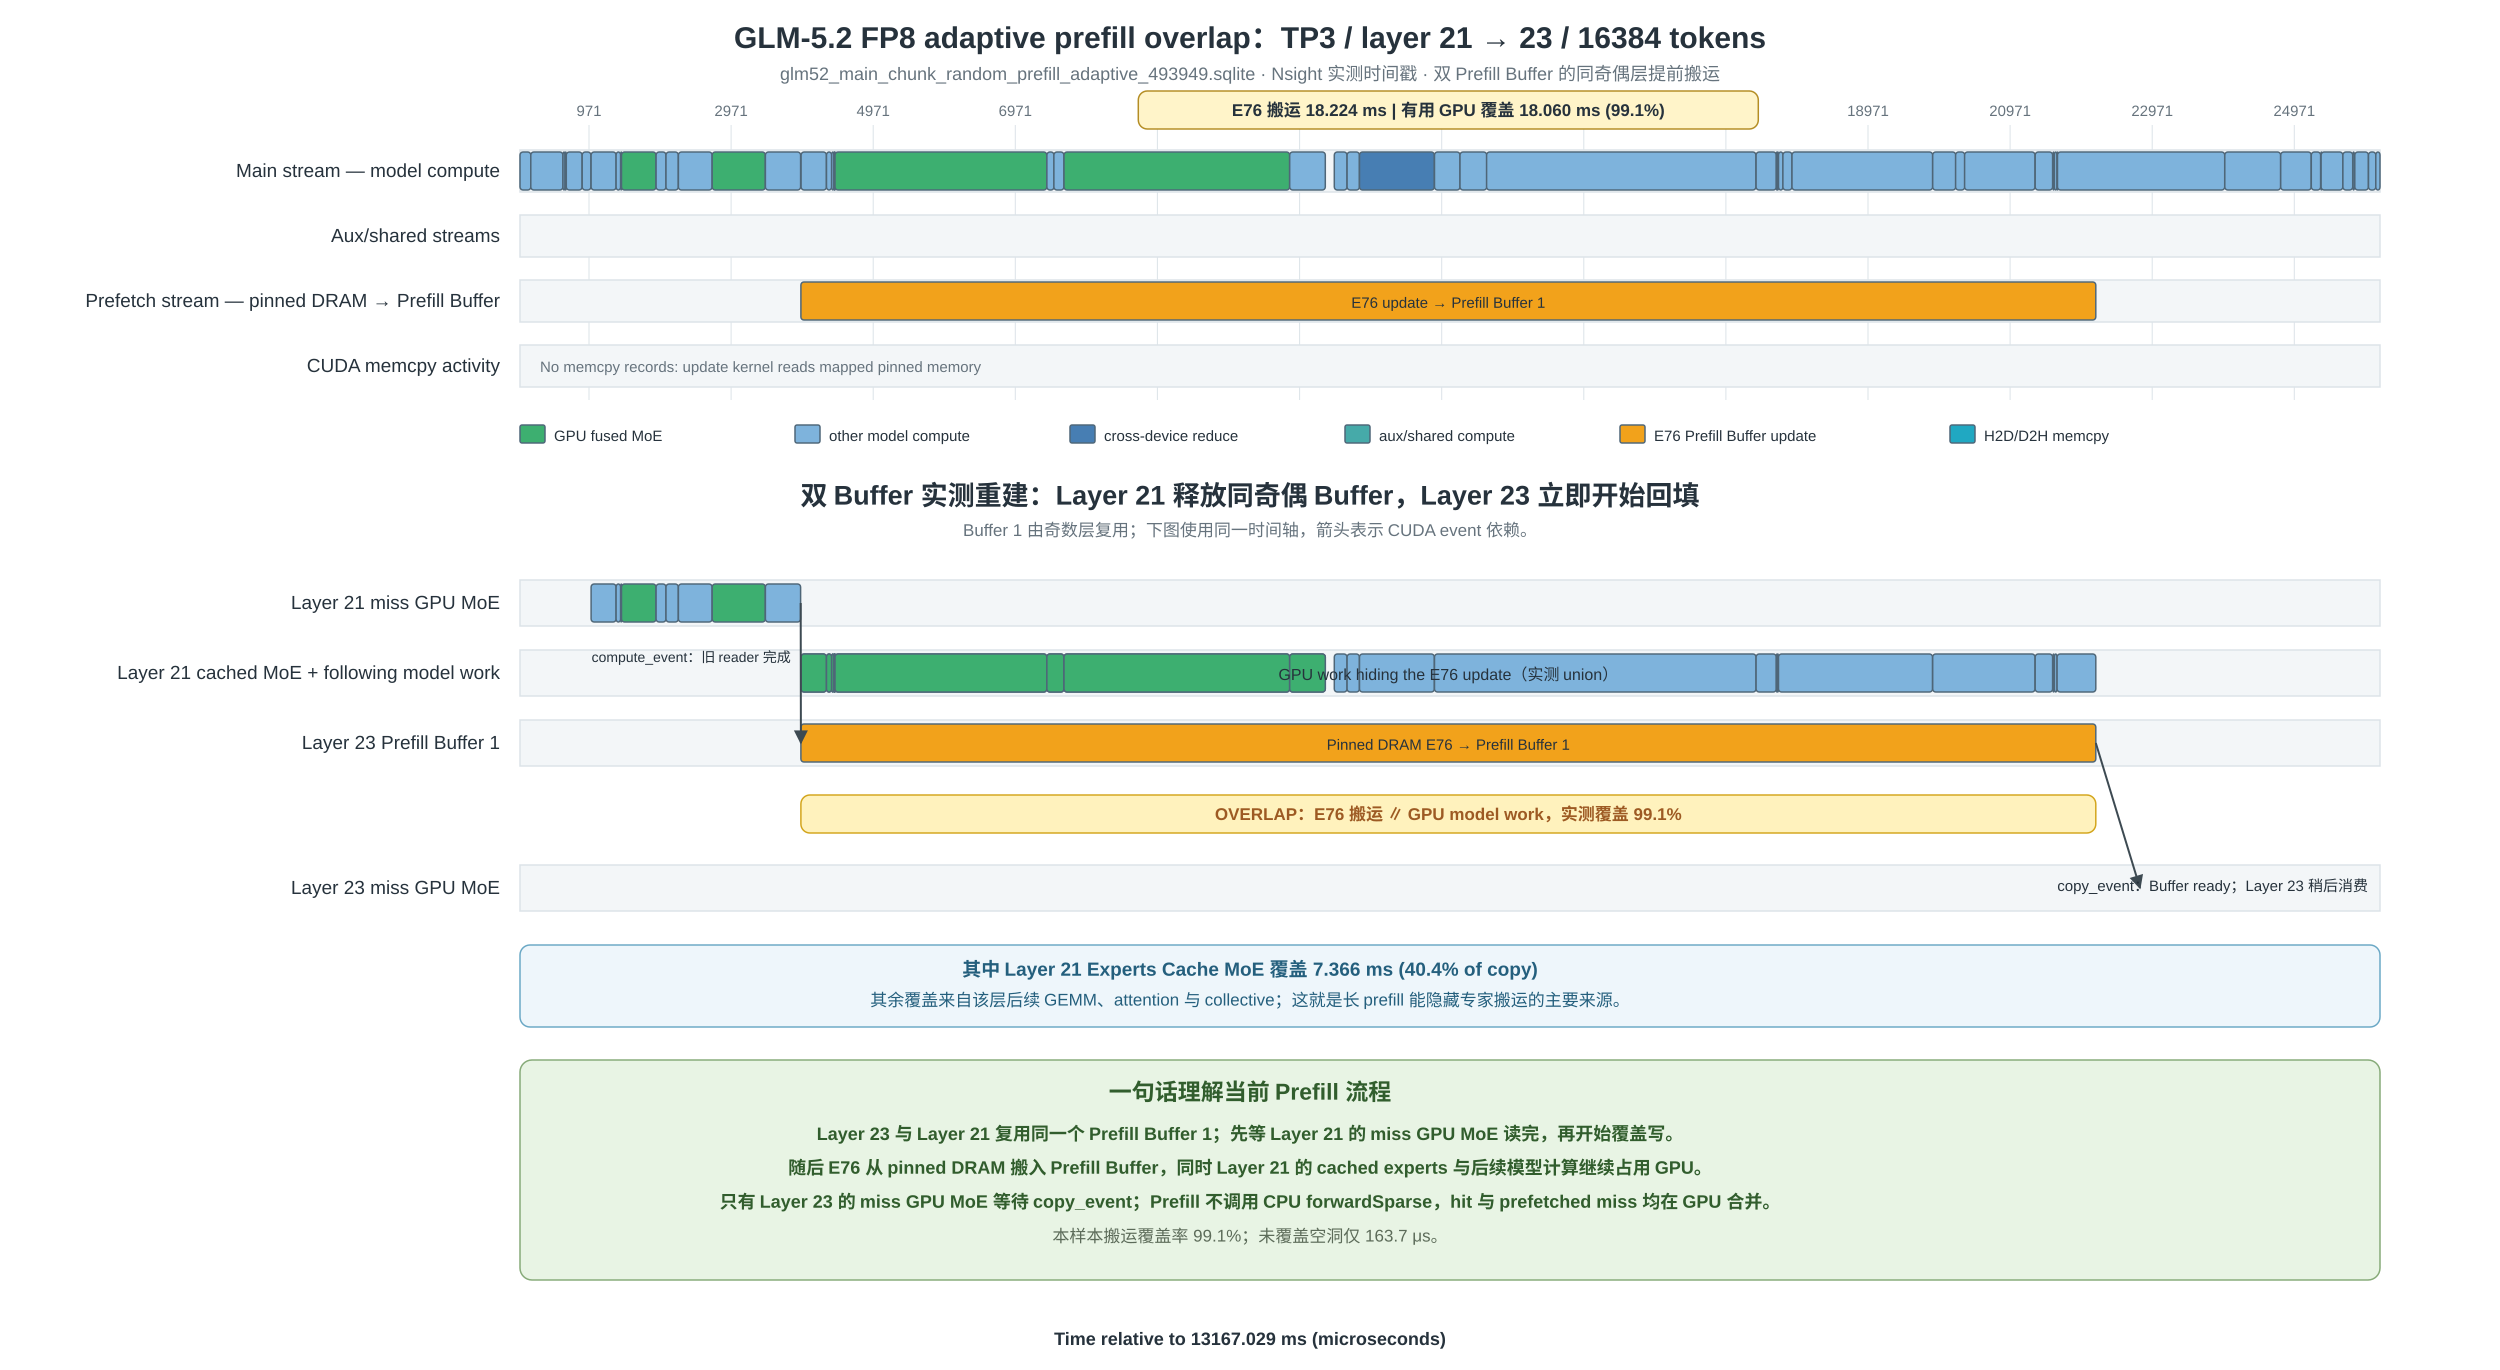
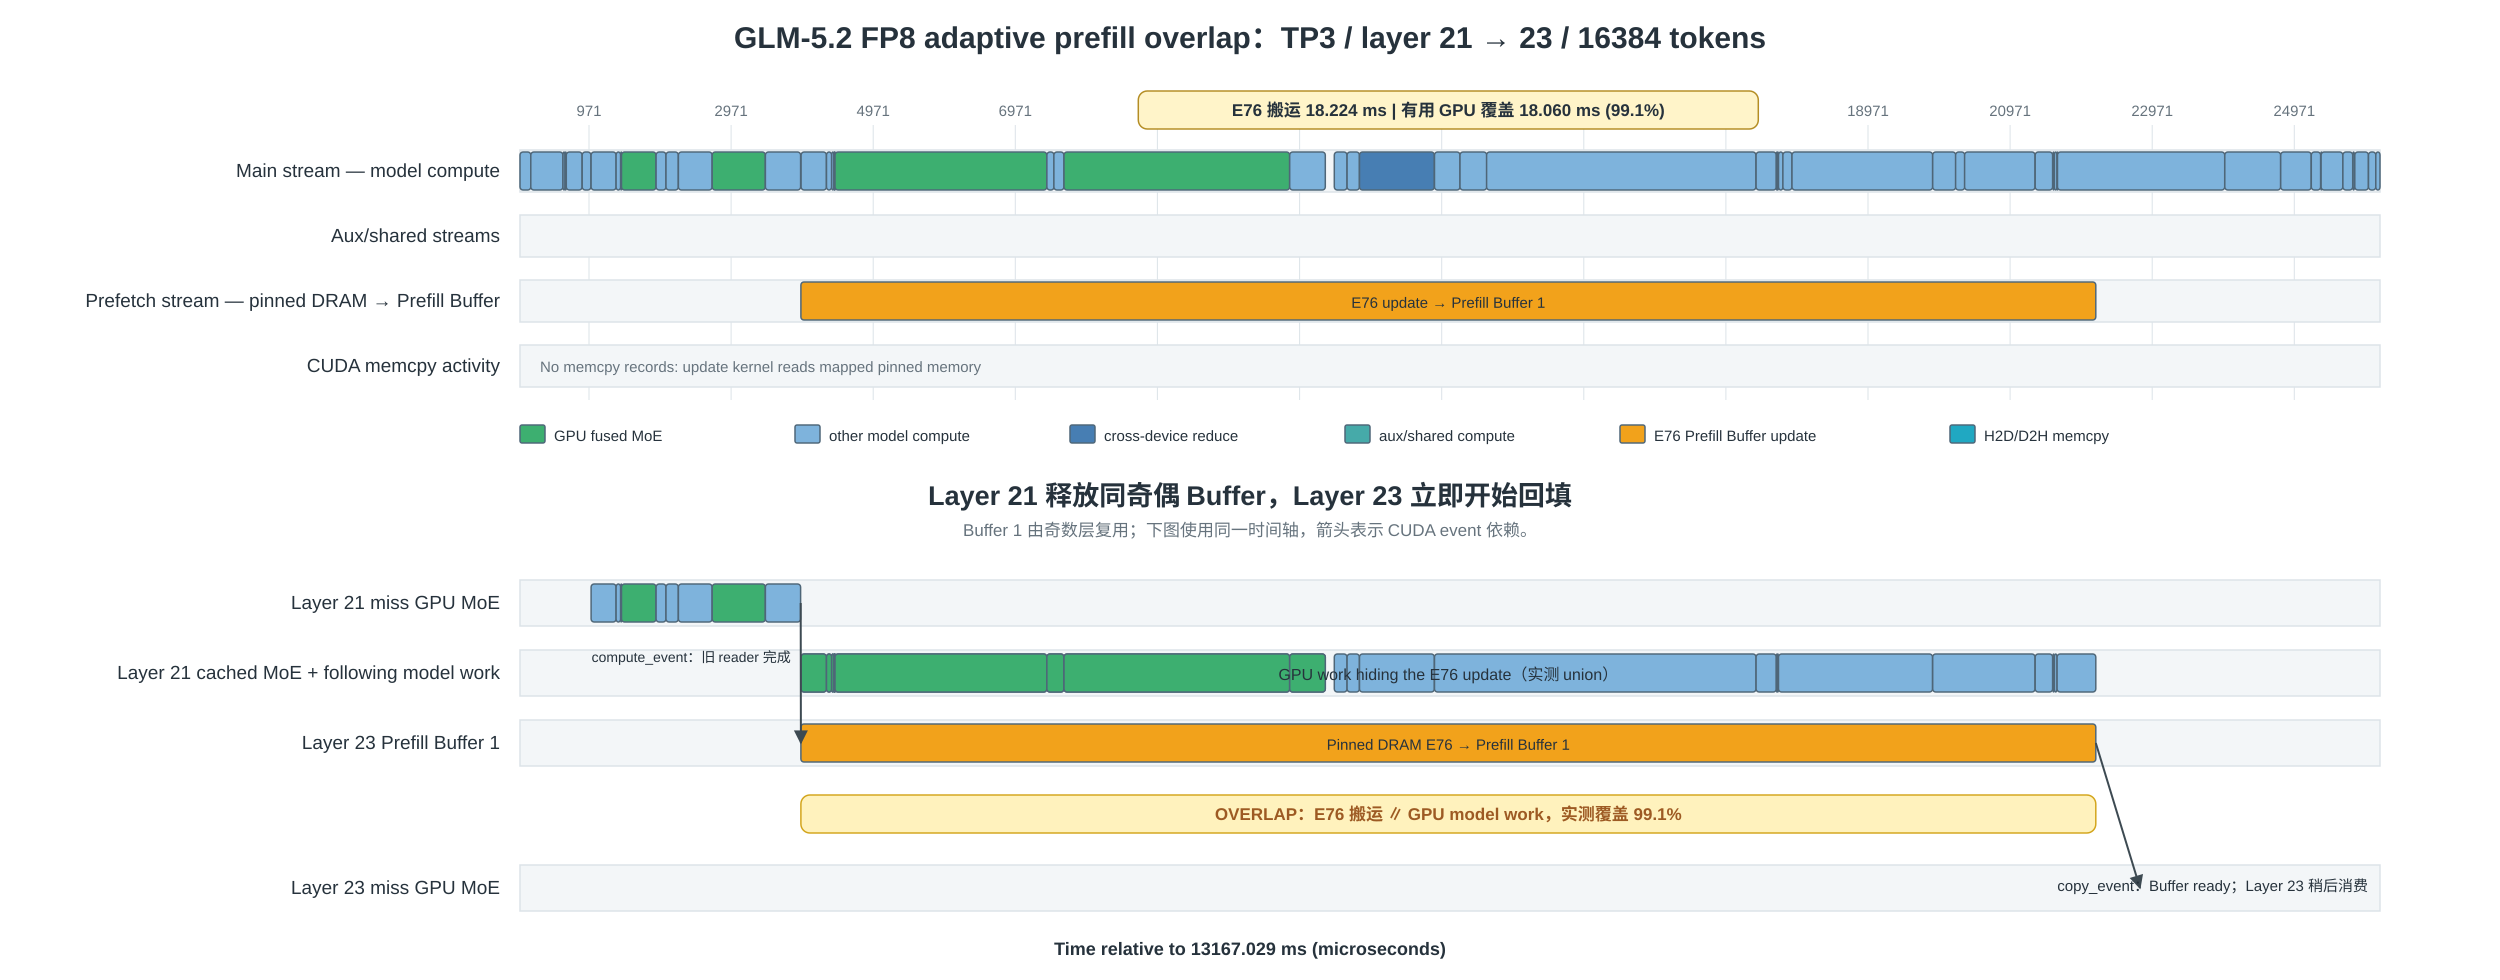
- <svg xmlns="http://www.w3.org/2000/svg" width="2500" height="1370" viewBox="0 0 2500 1370">
+ <svg xmlns="http://www.w3.org/2000/svg" width="2500" height="980" viewBox="0 0 2500 980">
  <defs>
    <pattern id="diagonalHatch" width="9" height="9" patternUnits="userSpaceOnUse" patternTransform="rotate(35)">
      <rect width="9" height="9" fill="#bec5ca" />
      <line x1="0" y1="0" x2="0" y2="9" stroke="#6e767c" stroke-width="3" />
    </pattern>
    <marker id="arrow" viewBox="0 0 10 10" refX="9" refY="5" markerWidth="7" markerHeight="7" orient="auto-start-reverse">
      <path d="M 0 0 L 10 5 L 0 10 z" fill="#3d4a52" />
    </marker>
  </defs>
  <rect width="100%" height="100%" fill="#ffffff" />
  <text x="1250.0" y="48.0" font-family="Arial, PingFang SC, Noto Sans CJK SC, sans-serif" font-size="30" font-weight="700" text-anchor="middle" fill="#26323c">GLM-5.2 FP8 adaptive prefill overlap：TP3 / layer 21 → 23 / 16384 tokens</text>
-   <text x="1250.0" y="80.0" font-family="Arial, PingFang SC, Noto Sans CJK SC, sans-serif" font-size="18" font-weight="400" text-anchor="middle" fill="#66737d">glm52_main_chunk_random_prefill_adaptive_493949.sqlite · Nsight 实测时间戳 · 双 Prefill Buffer 的同奇偶层提前搬运</text>
  <line x1="589.0" y1="125.0" x2="589.0" y2="400.0" stroke="#dce3e8" stroke-width="1" />
  <text x="589.0" y="116.0" font-family="Arial, PingFang SC, Noto Sans CJK SC, sans-serif" font-size="15" font-weight="400" text-anchor="middle" fill="#66737d">971</text>
  <line x1="731.1" y1="125.0" x2="731.1" y2="400.0" stroke="#dce3e8" stroke-width="1" />
  <text x="731.1" y="116.0" font-family="Arial, PingFang SC, Noto Sans CJK SC, sans-serif" font-size="15" font-weight="400" text-anchor="middle" fill="#66737d">2971</text>
  <line x1="873.2" y1="125.0" x2="873.2" y2="400.0" stroke="#dce3e8" stroke-width="1" />
  <text x="873.2" y="116.0" font-family="Arial, PingFang SC, Noto Sans CJK SC, sans-serif" font-size="15" font-weight="400" text-anchor="middle" fill="#66737d">4971</text>
  <line x1="1015.3" y1="125.0" x2="1015.3" y2="400.0" stroke="#dce3e8" stroke-width="1" />
  <text x="1015.3" y="116.0" font-family="Arial, PingFang SC, Noto Sans CJK SC, sans-serif" font-size="15" font-weight="400" text-anchor="middle" fill="#66737d">6971</text>
  <line x1="1157.4" y1="125.0" x2="1157.4" y2="400.0" stroke="#dce3e8" stroke-width="1" />
  <text x="1157.4" y="116.0" font-family="Arial, PingFang SC, Noto Sans CJK SC, sans-serif" font-size="15" font-weight="400" text-anchor="middle" fill="#66737d">8971</text>
  <line x1="1299.6" y1="125.0" x2="1299.6" y2="400.0" stroke="#dce3e8" stroke-width="1" />
  <text x="1299.6" y="116.0" font-family="Arial, PingFang SC, Noto Sans CJK SC, sans-serif" font-size="15" font-weight="400" text-anchor="middle" fill="#66737d">10971</text>
  <line x1="1441.7" y1="125.0" x2="1441.7" y2="400.0" stroke="#dce3e8" stroke-width="1" />
  <text x="1441.7" y="116.0" font-family="Arial, PingFang SC, Noto Sans CJK SC, sans-serif" font-size="15" font-weight="400" text-anchor="middle" fill="#66737d">12971</text>
  <line x1="1583.8" y1="125.0" x2="1583.8" y2="400.0" stroke="#dce3e8" stroke-width="1" />
  <text x="1583.8" y="116.0" font-family="Arial, PingFang SC, Noto Sans CJK SC, sans-serif" font-size="15" font-weight="400" text-anchor="middle" fill="#66737d">14971</text>
  <line x1="1725.9" y1="125.0" x2="1725.9" y2="400.0" stroke="#dce3e8" stroke-width="1" />
  <text x="1725.9" y="116.0" font-family="Arial, PingFang SC, Noto Sans CJK SC, sans-serif" font-size="15" font-weight="400" text-anchor="middle" fill="#66737d">16971</text>
  <line x1="1868.0" y1="125.0" x2="1868.0" y2="400.0" stroke="#dce3e8" stroke-width="1" />
  <text x="1868.0" y="116.0" font-family="Arial, PingFang SC, Noto Sans CJK SC, sans-serif" font-size="15" font-weight="400" text-anchor="middle" fill="#66737d">18971</text>
  <line x1="2010.1" y1="125.0" x2="2010.1" y2="400.0" stroke="#dce3e8" stroke-width="1" />
  <text x="2010.1" y="116.0" font-family="Arial, PingFang SC, Noto Sans CJK SC, sans-serif" font-size="15" font-weight="400" text-anchor="middle" fill="#66737d">20971</text>
  <line x1="2152.2" y1="125.0" x2="2152.2" y2="400.0" stroke="#dce3e8" stroke-width="1" />
  <text x="2152.2" y="116.0" font-family="Arial, PingFang SC, Noto Sans CJK SC, sans-serif" font-size="15" font-weight="400" text-anchor="middle" fill="#66737d">22971</text>
  <line x1="2294.3" y1="125.0" x2="2294.3" y2="400.0" stroke="#dce3e8" stroke-width="1" />
  <text x="2294.3" y="116.0" font-family="Arial, PingFang SC, Noto Sans CJK SC, sans-serif" font-size="15" font-weight="400" text-anchor="middle" fill="#66737d">24971</text>
  <text x="500.0" y="177.0" font-family="Arial, PingFang SC, Noto Sans CJK SC, sans-serif" font-size="19" font-weight="400" text-anchor="end" fill="#26323c">Main stream — model compute</text>
  <rect x="520.0" y="150.0" width="1860.0" height="42.0" rx="0.0" fill="#f3f6f8" stroke="#dce3e8" stroke-width="1.5" opacity="1.000" />
  <text x="500.0" y="242.0" font-family="Arial, PingFang SC, Noto Sans CJK SC, sans-serif" font-size="19" font-weight="400" text-anchor="end" fill="#26323c">Aux/shared streams</text>
  <rect x="520.0" y="215.0" width="1860.0" height="42.0" rx="0.0" fill="#f3f6f8" stroke="#dce3e8" stroke-width="1.5" opacity="1.000" />
  <text x="500.0" y="307.0" font-family="Arial, PingFang SC, Noto Sans CJK SC, sans-serif" font-size="19" font-weight="400" text-anchor="end" fill="#26323c">Prefetch stream — pinned DRAM → Prefill Buffer</text>
  <rect x="520.0" y="280.0" width="1860.0" height="42.0" rx="0.0" fill="#f3f6f8" stroke="#dce3e8" stroke-width="1.5" opacity="1.000" />
  <text x="500.0" y="372.0" font-family="Arial, PingFang SC, Noto Sans CJK SC, sans-serif" font-size="19" font-weight="400" text-anchor="end" fill="#26323c">CUDA memcpy activity</text>
  <rect x="520.0" y="345.0" width="1860.0" height="42.0" rx="0.0" fill="#f3f6f8" stroke="#dce3e8" stroke-width="1.5" opacity="1.000" />
  <rect x="520.0" y="152.0" width="10.8" height="38.0" rx="3.0" fill="#7eb3dc" stroke="#4e6678" stroke-width="1.5" opacity="1.000" />
  <rect x="530.8" y="152.0" width="32.1" height="38.0" rx="3.0" fill="#7eb3dc" stroke="#4e6678" stroke-width="1.5" opacity="1.000" />
  <rect x="563.0" y="152.0" width="2.0" height="38.0" rx="3.0" fill="#7eb3dc" stroke="#4e6678" stroke-width="1.5" opacity="1.000" />
  <rect x="565.1" y="152.0" width="1.2" height="38.0" rx="3.0" fill="#7eb3dc" stroke="#4e6678" stroke-width="1.5" opacity="1.000" />
  <rect x="566.3" y="152.0" width="15.8" height="38.0" rx="3.0" fill="#7eb3dc" stroke="#4e6678" stroke-width="1.5" opacity="1.000" />
  <rect x="582.2" y="152.0" width="8.7" height="38.0" rx="3.0" fill="#7eb3dc" stroke="#4e6678" stroke-width="1.5" opacity="1.000" />
  <rect x="591.1" y="152.0" width="25.0" height="38.0" rx="3.0" fill="#7eb3dc" stroke="#4e6678" stroke-width="1.5" opacity="1.000" />
  <rect x="616.1" y="152.0" width="4.5" height="38.0" rx="3.0" fill="#7eb3dc" stroke="#4e6678" stroke-width="1.5" opacity="1.000" />
  <rect x="620.7" y="152.0" width="1.0" height="38.0" rx="3.0" fill="#7eb3dc" stroke="#4e6678" stroke-width="1.5" opacity="1.000" />
  <rect x="621.5" y="152.0" width="34.5" height="38.0" rx="3.0" fill="#3daf70" stroke="#4e6678" stroke-width="1.5" opacity="1.000" />
  <rect x="656.1" y="152.0" width="9.9" height="38.0" rx="3.0" fill="#7eb3dc" stroke="#4e6678" stroke-width="1.5" opacity="1.000" />
  <rect x="666.0" y="152.0" width="12.3" height="38.0" rx="3.0" fill="#7eb3dc" stroke="#4e6678" stroke-width="1.5" opacity="1.000" />
  <rect x="678.4" y="152.0" width="33.7" height="38.0" rx="3.0" fill="#7eb3dc" stroke="#4e6678" stroke-width="1.5" opacity="1.000" />
  <rect x="712.2" y="152.0" width="53.1" height="38.0" rx="3.0" fill="#3daf70" stroke="#4e6678" stroke-width="1.5" opacity="1.000" />
  <rect x="765.4" y="152.0" width="35.2" height="38.0" rx="3.0" fill="#7eb3dc" stroke="#4e6678" stroke-width="1.5" opacity="1.000" />
  <rect x="800.9" y="282.0" width="1294.9" height="38.0" rx="3.0" fill="#f2a21b" stroke="#4e6678" stroke-width="1.5" opacity="1.000" />
  <text x="1448.3" y="307.8" font-family="Arial, PingFang SC, Noto Sans CJK SC, sans-serif" font-size="15" font-weight="400" text-anchor="middle" fill="#26323c">E76 update → Prefill Buffer 1</text>
  <rect x="801.1" y="152.0" width="25.3" height="38.0" rx="3.0" fill="#7eb3dc" stroke="#4e6678" stroke-width="1.5" opacity="1.000" />
  <rect x="826.5" y="152.0" width="5.1" height="38.0" rx="3.0" fill="#7eb3dc" stroke="#4e6678" stroke-width="1.5" opacity="1.000" />
  <rect x="831.7" y="152.0" width="2.2" height="38.0" rx="3.0" fill="#7eb3dc" stroke="#4e6678" stroke-width="1.5" opacity="1.000" />
  <rect x="833.9" y="152.0" width="1.0" height="38.0" rx="3.0" fill="#7eb3dc" stroke="#4e6678" stroke-width="1.5" opacity="1.000" />
  <rect x="834.4" y="152.0" width="1.0" height="38.0" rx="3.0" fill="#7eb3dc" stroke="#4e6678" stroke-width="1.5" opacity="1.000" />
  <rect x="835.0" y="152.0" width="211.8" height="38.0" rx="3.0" fill="#3daf70" stroke="#4e6678" stroke-width="1.5" opacity="1.000" />
  <rect x="1046.9" y="152.0" width="7.1" height="38.0" rx="3.0" fill="#7eb3dc" stroke="#4e6678" stroke-width="1.5" opacity="1.000" />
  <rect x="1053.9" y="152.0" width="10.0" height="38.0" rx="3.0" fill="#7eb3dc" stroke="#4e6678" stroke-width="1.5" opacity="1.000" />
  <rect x="1064.0" y="152.0" width="225.6" height="38.0" rx="3.0" fill="#3daf70" stroke="#4e6678" stroke-width="1.5" opacity="1.000" />
  <rect x="1289.7" y="152.0" width="35.6" height="38.0" rx="3.0" fill="#7eb3dc" stroke="#4e6678" stroke-width="1.5" opacity="1.000" />
  <rect x="1334.3" y="152.0" width="12.7" height="38.0" rx="3.0" fill="#7eb3dc" stroke="#4e6678" stroke-width="1.5" opacity="1.000" />
  <rect x="1347.1" y="152.0" width="12.3" height="38.0" rx="3.0" fill="#7eb3dc" stroke="#4e6678" stroke-width="1.5" opacity="1.000" />
  <rect x="1359.5" y="152.0" width="74.8" height="38.0" rx="3.0" fill="#477eb3" stroke="#4e6678" stroke-width="1.5" opacity="1.000" />
  <rect x="1434.5" y="152.0" width="25.5" height="38.0" rx="3.0" fill="#7eb3dc" stroke="#4e6678" stroke-width="1.5" opacity="1.000" />
  <rect x="1460.0" y="152.0" width="26.7" height="38.0" rx="3.0" fill="#7eb3dc" stroke="#4e6678" stroke-width="1.5" opacity="1.000" />
  <rect x="1486.6" y="152.0" width="269.3" height="38.0" rx="3.0" fill="#7eb3dc" stroke="#4e6678" stroke-width="1.5" opacity="1.000" />
  <rect x="1756.1" y="152.0" width="20.2" height="38.0" rx="3.0" fill="#7eb3dc" stroke="#4e6678" stroke-width="1.5" opacity="1.000" />
  <rect x="1776.4" y="152.0" width="1.0" height="38.0" rx="3.0" fill="#7eb3dc" stroke="#4e6678" stroke-width="1.5" opacity="1.000" />
  <rect x="1777.4" y="152.0" width="1.0" height="38.0" rx="3.0" fill="#7eb3dc" stroke="#4e6678" stroke-width="1.5" opacity="1.000" />
  <rect x="1778.5" y="152.0" width="4.5" height="38.0" rx="3.0" fill="#7eb3dc" stroke="#4e6678" stroke-width="1.5" opacity="1.000" />
  <rect x="1782.9" y="152.0" width="9.1" height="38.0" rx="3.0" fill="#7eb3dc" stroke="#4e6678" stroke-width="1.5" opacity="1.000" />
  <rect x="1792.0" y="152.0" width="140.6" height="38.0" rx="3.0" fill="#7eb3dc" stroke="#4e6678" stroke-width="1.5" opacity="1.000" />
  <rect x="1932.7" y="152.0" width="23.0" height="38.0" rx="3.0" fill="#7eb3dc" stroke="#4e6678" stroke-width="1.5" opacity="1.000" />
  <rect x="1955.6" y="152.0" width="9.1" height="38.0" rx="3.0" fill="#7eb3dc" stroke="#4e6678" stroke-width="1.5" opacity="1.000" />
  <rect x="1964.6" y="152.0" width="70.4" height="38.0" rx="3.0" fill="#7eb3dc" stroke="#4e6678" stroke-width="1.5" opacity="1.000" />
  <rect x="2035.2" y="152.0" width="17.4" height="38.0" rx="3.0" fill="#7eb3dc" stroke="#4e6678" stroke-width="1.5" opacity="1.000" />
  <rect x="2052.8" y="152.0" width="1.5" height="38.0" rx="3.0" fill="#7eb3dc" stroke="#4e6678" stroke-width="1.5" opacity="1.000" />
  <rect x="2054.4" y="152.0" width="2.6" height="38.0" rx="3.0" fill="#7eb3dc" stroke="#4e6678" stroke-width="1.5" opacity="1.000" />
  <rect x="2057.1" y="152.0" width="1.0" height="38.0" rx="3.0" fill="#7eb3dc" stroke="#4e6678" stroke-width="1.5" opacity="1.000" />
  <rect x="2057.5" y="152.0" width="167.2" height="38.0" rx="3.0" fill="#7eb3dc" stroke="#4e6678" stroke-width="1.5" opacity="1.000" />
  <rect x="2224.8" y="152.0" width="55.8" height="38.0" rx="3.0" fill="#7eb3dc" stroke="#4e6678" stroke-width="1.5" opacity="1.000" />
  <rect x="2280.7" y="152.0" width="30.5" height="38.0" rx="3.0" fill="#7eb3dc" stroke="#4e6678" stroke-width="1.5" opacity="1.000" />
  <rect x="2311.3" y="152.0" width="9.3" height="38.0" rx="3.0" fill="#7eb3dc" stroke="#4e6678" stroke-width="1.5" opacity="1.000" />
  <rect x="2320.8" y="152.0" width="1.0" height="38.0" rx="3.0" fill="#7eb3dc" stroke="#4e6678" stroke-width="1.5" opacity="1.000" />
  <rect x="2321.1" y="152.0" width="21.7" height="38.0" rx="3.0" fill="#7eb3dc" stroke="#4e6678" stroke-width="1.5" opacity="1.000" />
  <rect x="2342.9" y="152.0" width="9.8" height="38.0" rx="3.0" fill="#7eb3dc" stroke="#4e6678" stroke-width="1.5" opacity="1.000" />
  <rect x="2352.8" y="152.0" width="1.6" height="38.0" rx="3.0" fill="#7eb3dc" stroke="#4e6678" stroke-width="1.5" opacity="1.000" />
  <rect x="2354.8" y="152.0" width="13.6" height="38.0" rx="3.0" fill="#7eb3dc" stroke="#4e6678" stroke-width="1.5" opacity="1.000" />
  <rect x="2368.5" y="152.0" width="7.3" height="38.0" rx="3.0" fill="#7eb3dc" stroke="#4e6678" stroke-width="1.5" opacity="1.000" />
  <rect x="2375.8" y="152.0" width="4.2" height="38.0" rx="3.0" fill="#7eb3dc" stroke="#4e6678" stroke-width="1.5" opacity="1.000" />
  <text x="540.0" y="372.0" font-family="Arial, PingFang SC, Noto Sans CJK SC, sans-serif" font-size="15" font-weight="400" text-anchor="start" fill="#66737d">No memcpy records: update kernel reads mapped pinned memory</text>
  <rect x="1138.3" y="91.0" width="620.0" height="38.0" rx="9.0" fill="#fff4c9" stroke="#b48d24" stroke-width="1.5" opacity="1.000" />
  <text x="1448.3" y="116.0" font-family="Arial, PingFang SC, Noto Sans CJK SC, sans-serif" font-size="17" font-weight="700" text-anchor="middle" fill="#26323c">E76 搬运 18.224 ms | 有用 GPU 覆盖 18.060 ms (99.1%)</text>
  <rect x="520.0" y="425.0" width="25.0" height="18.0" rx="2.0" fill="#3daf70" stroke="#4e6678" stroke-width="1.5" opacity="1.000" />
  <text x="554.0" y="441.0" font-family="Arial, PingFang SC, Noto Sans CJK SC, sans-serif" font-size="15" font-weight="400" text-anchor="start" fill="#26323c">GPU fused MoE</text>
  <rect x="795.0" y="425.0" width="25.0" height="18.0" rx="2.0" fill="#7eb3dc" stroke="#4e6678" stroke-width="1.5" opacity="1.000" />
  <text x="829.0" y="441.0" font-family="Arial, PingFang SC, Noto Sans CJK SC, sans-serif" font-size="15" font-weight="400" text-anchor="start" fill="#26323c">other model compute</text>
  <rect x="1070.0" y="425.0" width="25.0" height="18.0" rx="2.0" fill="#477eb3" stroke="#4e6678" stroke-width="1.5" opacity="1.000" />
  <text x="1104.0" y="441.0" font-family="Arial, PingFang SC, Noto Sans CJK SC, sans-serif" font-size="15" font-weight="400" text-anchor="start" fill="#26323c">cross-device reduce</text>
  <rect x="1345.0" y="425.0" width="25.0" height="18.0" rx="2.0" fill="#46aaa9" stroke="#4e6678" stroke-width="1.5" opacity="1.000" />
  <text x="1379.0" y="441.0" font-family="Arial, PingFang SC, Noto Sans CJK SC, sans-serif" font-size="15" font-weight="400" text-anchor="start" fill="#26323c">aux/shared compute</text>
  <rect x="1620.0" y="425.0" width="25.0" height="18.0" rx="2.0" fill="#f2a21b" stroke="#4e6678" stroke-width="1.5" opacity="1.000" />
  <text x="1654.0" y="441.0" font-family="Arial, PingFang SC, Noto Sans CJK SC, sans-serif" font-size="15" font-weight="400" text-anchor="start" fill="#26323c">E76 Prefill Buffer update</text>
  <rect x="1950.0" y="425.0" width="25.0" height="18.0" rx="2.0" fill="#20a8c2" stroke="#4e6678" stroke-width="1.5" opacity="1.000" />
  <text x="1984.0" y="441.0" font-family="Arial, PingFang SC, Noto Sans CJK SC, sans-serif" font-size="15" font-weight="400" text-anchor="start" fill="#26323c">H2D/D2H memcpy</text>
-   <text x="1250.0" y="505.0" font-family="Arial, PingFang SC, Noto Sans CJK SC, sans-serif" font-size="27" font-weight="700" text-anchor="middle" fill="#26323c">双 Buffer 实测重建：Layer 21 释放同奇偶 Buffer，Layer 23 立即开始回填</text>
+   <text x="1250.0" y="505.0" font-family="Arial, PingFang SC, Noto Sans CJK SC, sans-serif" font-size="27" font-weight="700" text-anchor="middle" fill="#26323c">Layer 21 释放同奇偶 Buffer，Layer 23 立即开始回填</text>
  <text x="1250.0" y="536.0" font-family="Arial, PingFang SC, Noto Sans CJK SC, sans-serif" font-size="17" font-weight="400" text-anchor="middle" fill="#66737d">Buffer 1 由奇数层复用；下图使用同一时间轴，箭头表示 CUDA event 依赖。</text>
  <text x="500.0" y="609.0" font-family="Arial, PingFang SC, Noto Sans CJK SC, sans-serif" font-size="19" font-weight="400" text-anchor="end" fill="#26323c">Layer 21 miss GPU MoE</text>
  <rect x="520.0" y="580.0" width="1860.0" height="46.0" rx="0.0" fill="#f3f6f8" stroke="#dce3e8" stroke-width="1.5" opacity="1.000" />
  <text x="500.0" y="679.0" font-family="Arial, PingFang SC, Noto Sans CJK SC, sans-serif" font-size="19" font-weight="400" text-anchor="end" fill="#26323c">Layer 21 cached MoE + following model work</text>
  <rect x="520.0" y="650.0" width="1860.0" height="46.0" rx="0.0" fill="#f3f6f8" stroke="#dce3e8" stroke-width="1.5" opacity="1.000" />
  <text x="500.0" y="749.0" font-family="Arial, PingFang SC, Noto Sans CJK SC, sans-serif" font-size="19" font-weight="400" text-anchor="end" fill="#26323c">Layer 23 Prefill Buffer 1</text>
  <rect x="520.0" y="720.0" width="1860.0" height="46.0" rx="0.0" fill="#f3f6f8" stroke="#dce3e8" stroke-width="1.5" opacity="1.000" />
  <text x="500.0" y="894.0" font-family="Arial, PingFang SC, Noto Sans CJK SC, sans-serif" font-size="19" font-weight="400" text-anchor="end" fill="#26323c">Layer 23 miss GPU MoE</text>
  <rect x="520.0" y="865.0" width="1860.0" height="46.0" rx="0.0" fill="#f3f6f8" stroke="#dce3e8" stroke-width="1.5" opacity="1.000" />
  <rect x="591.1" y="584.0" width="25.0" height="38.0" rx="3.0" fill="#7eb3dc" stroke="#4e6678" stroke-width="1.5" opacity="1.000" />
  <rect x="616.1" y="584.0" width="4.5" height="38.0" rx="3.0" fill="#7eb3dc" stroke="#4e6678" stroke-width="1.5" opacity="1.000" />
  <rect x="620.7" y="584.0" width="1.0" height="38.0" rx="3.0" fill="#7eb3dc" stroke="#4e6678" stroke-width="1.5" opacity="1.000" />
  <rect x="621.5" y="584.0" width="34.5" height="38.0" rx="3.0" fill="#3daf70" stroke="#4e6678" stroke-width="1.5" opacity="1.000" />
  <rect x="656.1" y="584.0" width="9.9" height="38.0" rx="3.0" fill="#7eb3dc" stroke="#4e6678" stroke-width="1.5" opacity="1.000" />
  <rect x="666.0" y="584.0" width="12.3" height="38.0" rx="3.0" fill="#7eb3dc" stroke="#4e6678" stroke-width="1.5" opacity="1.000" />
  <rect x="678.4" y="584.0" width="33.7" height="38.0" rx="3.0" fill="#7eb3dc" stroke="#4e6678" stroke-width="1.5" opacity="1.000" />
  <rect x="712.2" y="584.0" width="53.1" height="38.0" rx="3.0" fill="#3daf70" stroke="#4e6678" stroke-width="1.5" opacity="1.000" />
  <rect x="765.4" y="584.0" width="35.2" height="38.0" rx="3.0" fill="#7eb3dc" stroke="#4e6678" stroke-width="1.5" opacity="1.000" />
  <rect x="801.1" y="654.0" width="25.3" height="38.0" rx="3.0" fill="#7eb3dc" stroke="#4e6678" stroke-width="1.5" opacity="1.000" />
  <rect x="826.5" y="654.0" width="5.1" height="38.0" rx="3.0" fill="#7eb3dc" stroke="#4e6678" stroke-width="1.5" opacity="1.000" />
  <rect x="831.7" y="654.0" width="2.2" height="38.0" rx="3.0" fill="#7eb3dc" stroke="#4e6678" stroke-width="1.5" opacity="1.000" />
  <rect x="833.9" y="654.0" width="1.0" height="38.0" rx="3.0" fill="#7eb3dc" stroke="#4e6678" stroke-width="1.5" opacity="1.000" />
  <rect x="834.4" y="654.0" width="1.0" height="38.0" rx="3.0" fill="#7eb3dc" stroke="#4e6678" stroke-width="1.5" opacity="1.000" />
  <rect x="835.0" y="654.0" width="211.8" height="38.0" rx="3.0" fill="#7eb3dc" stroke="#4e6678" stroke-width="1.5" opacity="1.000" />
  <rect x="1046.9" y="654.0" width="17.0" height="38.0" rx="3.0" fill="#7eb3dc" stroke="#4e6678" stroke-width="1.5" opacity="1.000" />
  <rect x="1064.0" y="654.0" width="225.6" height="38.0" rx="3.0" fill="#7eb3dc" stroke="#4e6678" stroke-width="1.5" opacity="1.000" />
  <rect x="1289.7" y="654.0" width="35.6" height="38.0" rx="3.0" fill="#7eb3dc" stroke="#4e6678" stroke-width="1.5" opacity="1.000" />
  <rect x="1334.3" y="654.0" width="12.7" height="38.0" rx="3.0" fill="#7eb3dc" stroke="#4e6678" stroke-width="1.5" opacity="1.000" />
  <rect x="1347.1" y="654.0" width="12.3" height="38.0" rx="3.0" fill="#7eb3dc" stroke="#4e6678" stroke-width="1.5" opacity="1.000" />
  <rect x="1359.5" y="654.0" width="74.8" height="38.0" rx="3.0" fill="#7eb3dc" stroke="#4e6678" stroke-width="1.5" opacity="1.000" />
  <rect x="1434.5" y="654.0" width="321.5" height="38.0" rx="3.0" fill="#7eb3dc" stroke="#4e6678" stroke-width="1.5" opacity="1.000" />
  <rect x="1756.1" y="654.0" width="20.2" height="38.0" rx="3.0" fill="#7eb3dc" stroke="#4e6678" stroke-width="1.5" opacity="1.000" />
  <rect x="1776.4" y="654.0" width="1.0" height="38.0" rx="3.0" fill="#7eb3dc" stroke="#4e6678" stroke-width="1.5" opacity="1.000" />
  <rect x="1777.4" y="654.0" width="1.0" height="38.0" rx="3.0" fill="#7eb3dc" stroke="#4e6678" stroke-width="1.5" opacity="1.000" />
  <rect x="1778.5" y="654.0" width="154.0" height="38.0" rx="3.0" fill="#7eb3dc" stroke="#4e6678" stroke-width="1.5" opacity="1.000" />
  <rect x="1932.7" y="654.0" width="102.3" height="38.0" rx="3.0" fill="#7eb3dc" stroke="#4e6678" stroke-width="1.5" opacity="1.000" />
  <rect x="2035.2" y="654.0" width="17.4" height="38.0" rx="3.0" fill="#7eb3dc" stroke="#4e6678" stroke-width="1.5" opacity="1.000" />
  <rect x="2052.8" y="654.0" width="1.5" height="38.0" rx="3.0" fill="#7eb3dc" stroke="#4e6678" stroke-width="1.5" opacity="1.000" />
  <rect x="2054.4" y="654.0" width="2.6" height="38.0" rx="3.0" fill="#7eb3dc" stroke="#4e6678" stroke-width="1.5" opacity="1.000" />
  <rect x="2057.1" y="654.0" width="38.7" height="38.0" rx="3.0" fill="#7eb3dc" stroke="#4e6678" stroke-width="1.5" opacity="1.000" />
  <rect x="801.1" y="654.0" width="25.3" height="38.0" rx="3.0" fill="#3daf70" stroke="#4e6678" stroke-width="1.5" opacity="1.000" />
  <rect x="826.5" y="654.0" width="5.1" height="38.0" rx="3.0" fill="#3daf70" stroke="#4e6678" stroke-width="1.5" opacity="1.000" />
  <rect x="831.7" y="654.0" width="2.2" height="38.0" rx="3.0" fill="#3daf70" stroke="#4e6678" stroke-width="1.5" opacity="1.000" />
  <rect x="833.9" y="654.0" width="1.0" height="38.0" rx="3.0" fill="#3daf70" stroke="#4e6678" stroke-width="1.5" opacity="1.000" />
  <rect x="834.4" y="654.0" width="1.0" height="38.0" rx="3.0" fill="#3daf70" stroke="#4e6678" stroke-width="1.5" opacity="1.000" />
  <rect x="835.0" y="654.0" width="211.8" height="38.0" rx="3.0" fill="#3daf70" stroke="#4e6678" stroke-width="1.5" opacity="1.000" />
  <rect x="1046.9" y="654.0" width="17.0" height="38.0" rx="3.0" fill="#3daf70" stroke="#4e6678" stroke-width="1.5" opacity="1.000" />
  <rect x="1064.0" y="654.0" width="225.6" height="38.0" rx="3.0" fill="#3daf70" stroke="#4e6678" stroke-width="1.5" opacity="1.000" />
  <rect x="1289.7" y="654.0" width="35.6" height="38.0" rx="3.0" fill="#3daf70" stroke="#4e6678" stroke-width="1.5" opacity="1.000" />
  <text x="1448.3" y="680.0" font-family="Arial, PingFang SC, Noto Sans CJK SC, sans-serif" font-size="16" font-weight="400" text-anchor="middle" fill="#26323c">GPU work hiding the E76 update（实测 union）</text>
  <rect x="800.9" y="724.0" width="1294.9" height="38.0" rx="3.0" fill="#f2a21b" stroke="#4e6678" stroke-width="1.5" opacity="1.000" />
  <text x="1448.3" y="749.8" font-family="Arial, PingFang SC, Noto Sans CJK SC, sans-serif" font-size="15" font-weight="400" text-anchor="middle" fill="#26323c">Pinned DRAM E76 → Prefill Buffer 1</text>
  <line x1="800.7" y1="603.0" x2="800.9" y2="743.0" stroke="#3d4a52" stroke-width="2" marker-end="url(#arrow)" />
  <text x="790.8" y="662.0" font-family="Arial, PingFang SC, Noto Sans CJK SC, sans-serif" font-size="14" font-weight="400" text-anchor="end" fill="#26323c">compute_event：旧 reader 完成</text>
  <rect x="800.9" y="795.0" width="1294.9" height="38.0" rx="9.0" fill="#fff2bd" stroke="#d3a51c" stroke-width="1.5" opacity="1.000" />
  <text x="1448.3" y="820.0" font-family="Arial, PingFang SC, Noto Sans CJK SC, sans-serif" font-size="17" font-weight="700" text-anchor="middle" fill="#9d5a23">OVERLAP：E76 搬运 ∥ GPU model work，实测覆盖 99.1%</text>
  <line x1="2095.8" y1="743.0" x2="2140.0" y2="888.0" stroke="#3d4a52" stroke-width="2" marker-end="url(#arrow)" />
  <text x="2368.0" y="891.0" font-family="Arial, PingFang SC, Noto Sans CJK SC, sans-serif" font-size="15" font-weight="400" text-anchor="end" fill="#26323c">copy_event：Buffer ready；Layer 23 稍后消费</text>
-   <rect x="520.0" y="945.0" width="1860.0" height="82.0" rx="10.0" fill="#eef6fb" stroke="#6aa8c5" stroke-width="1.5" opacity="1.000" />
-   <text x="1250.0" y="976.0" font-family="Arial, PingFang SC, Noto Sans CJK SC, sans-serif" font-size="19" font-weight="700" text-anchor="middle" fill="#245f7d">其中 Layer 21 Experts Cache MoE 覆盖 7.366 ms (40.4% of copy)</text>
-   <text x="1250.0" y="1006.0" font-family="Arial, PingFang SC, Noto Sans CJK SC, sans-serif" font-size="17" font-weight="400" text-anchor="middle" fill="#245f7d">其余覆盖来自该层后续 GEMM、attention 与 collective；这就是长 prefill 能隐藏专家搬运的主要来源。</text>
-   <rect x="520.0" y="1060.0" width="1860.0" height="220.0" rx="12.0" fill="#e8f4e4" stroke="#86aa78" stroke-width="1.5" opacity="1.000" />
-   <text x="1250.0" y="1100.0" font-family="Arial, PingFang SC, Noto Sans CJK SC, sans-serif" font-size="23" font-weight="700" text-anchor="middle" fill="#315d2d">一句话理解当前 Prefill 流程</text>
-   <text x="1250.0" y="1140.0" font-family="Arial, PingFang SC, Noto Sans CJK SC, sans-serif" font-size="18" font-weight="600" text-anchor="middle" fill="#315d2d">Layer 23 与 Layer 21 复用同一个 Prefill Buffer 1；先等 Layer 21 的 miss GPU MoE 读完，再开始覆盖写。</text>
-   <text x="1250.0" y="1174.0" font-family="Arial, PingFang SC, Noto Sans CJK SC, sans-serif" font-size="18" font-weight="600" text-anchor="middle" fill="#315d2d">随后 E76 从 pinned DRAM 搬入 Prefill Buffer，同时 Layer 21 的 cached experts 与后续模型计算继续占用 GPU。</text>
-   <text x="1250.0" y="1208.0" font-family="Arial, PingFang SC, Noto Sans CJK SC, sans-serif" font-size="18" font-weight="600" text-anchor="middle" fill="#315d2d">只有 Layer 23 的 miss GPU MoE 等待 copy_event；Prefill 不调用 CPU forwardSparse，hit 与 prefetched miss 均在 GPU 合并。</text>
-   <text x="1250.0" y="1242.0" font-family="Arial, PingFang SC, Noto Sans CJK SC, sans-serif" font-size="17" font-weight="400" text-anchor="middle" fill="#5c6b59">本样本搬运覆盖率 99.1%；未覆盖空洞仅 163.7 μs。</text>
-   <text x="1250.0" y="1345.0" font-family="Arial, PingFang SC, Noto Sans CJK SC, sans-serif" font-size="18" font-weight="600" text-anchor="middle" fill="#26323c">Time relative to 13167.029 ms (microseconds)</text>
+   <text x="1250.0" y="955.0" font-family="Arial, PingFang SC, Noto Sans CJK SC, sans-serif" font-size="18" font-weight="600" text-anchor="middle" fill="#26323c">Time relative to 13167.029 ms (microseconds)</text>
</svg>
